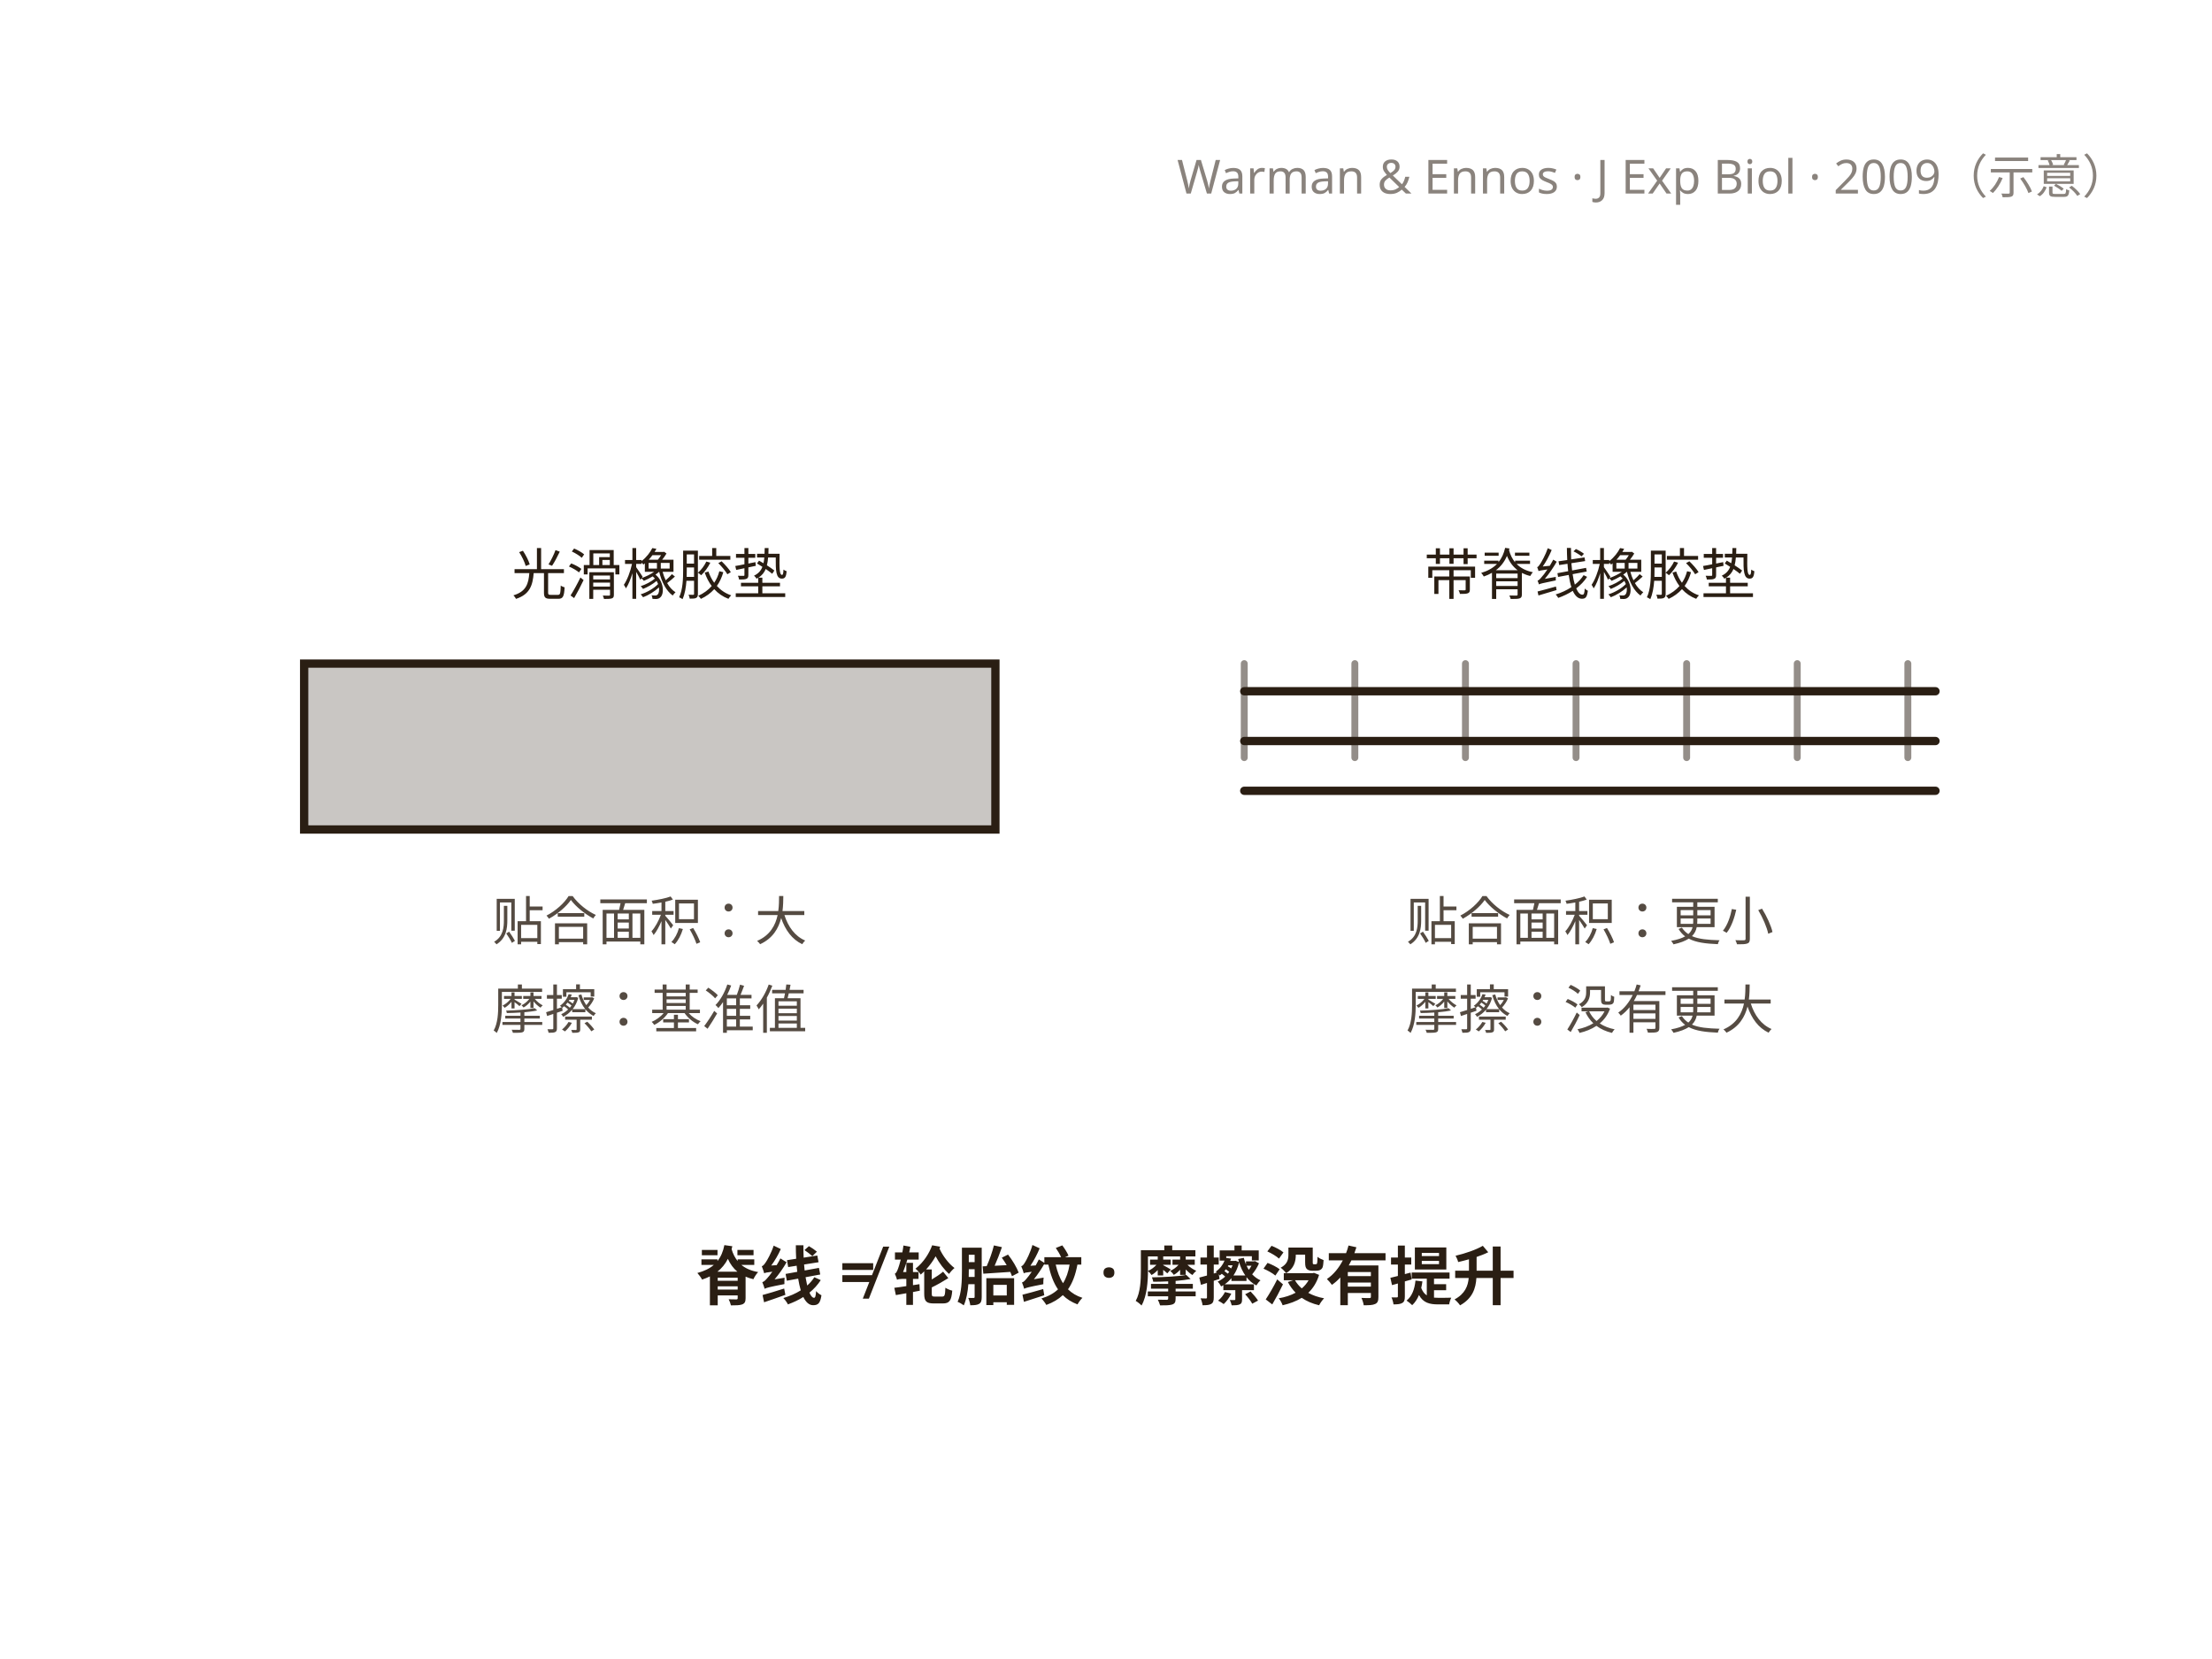
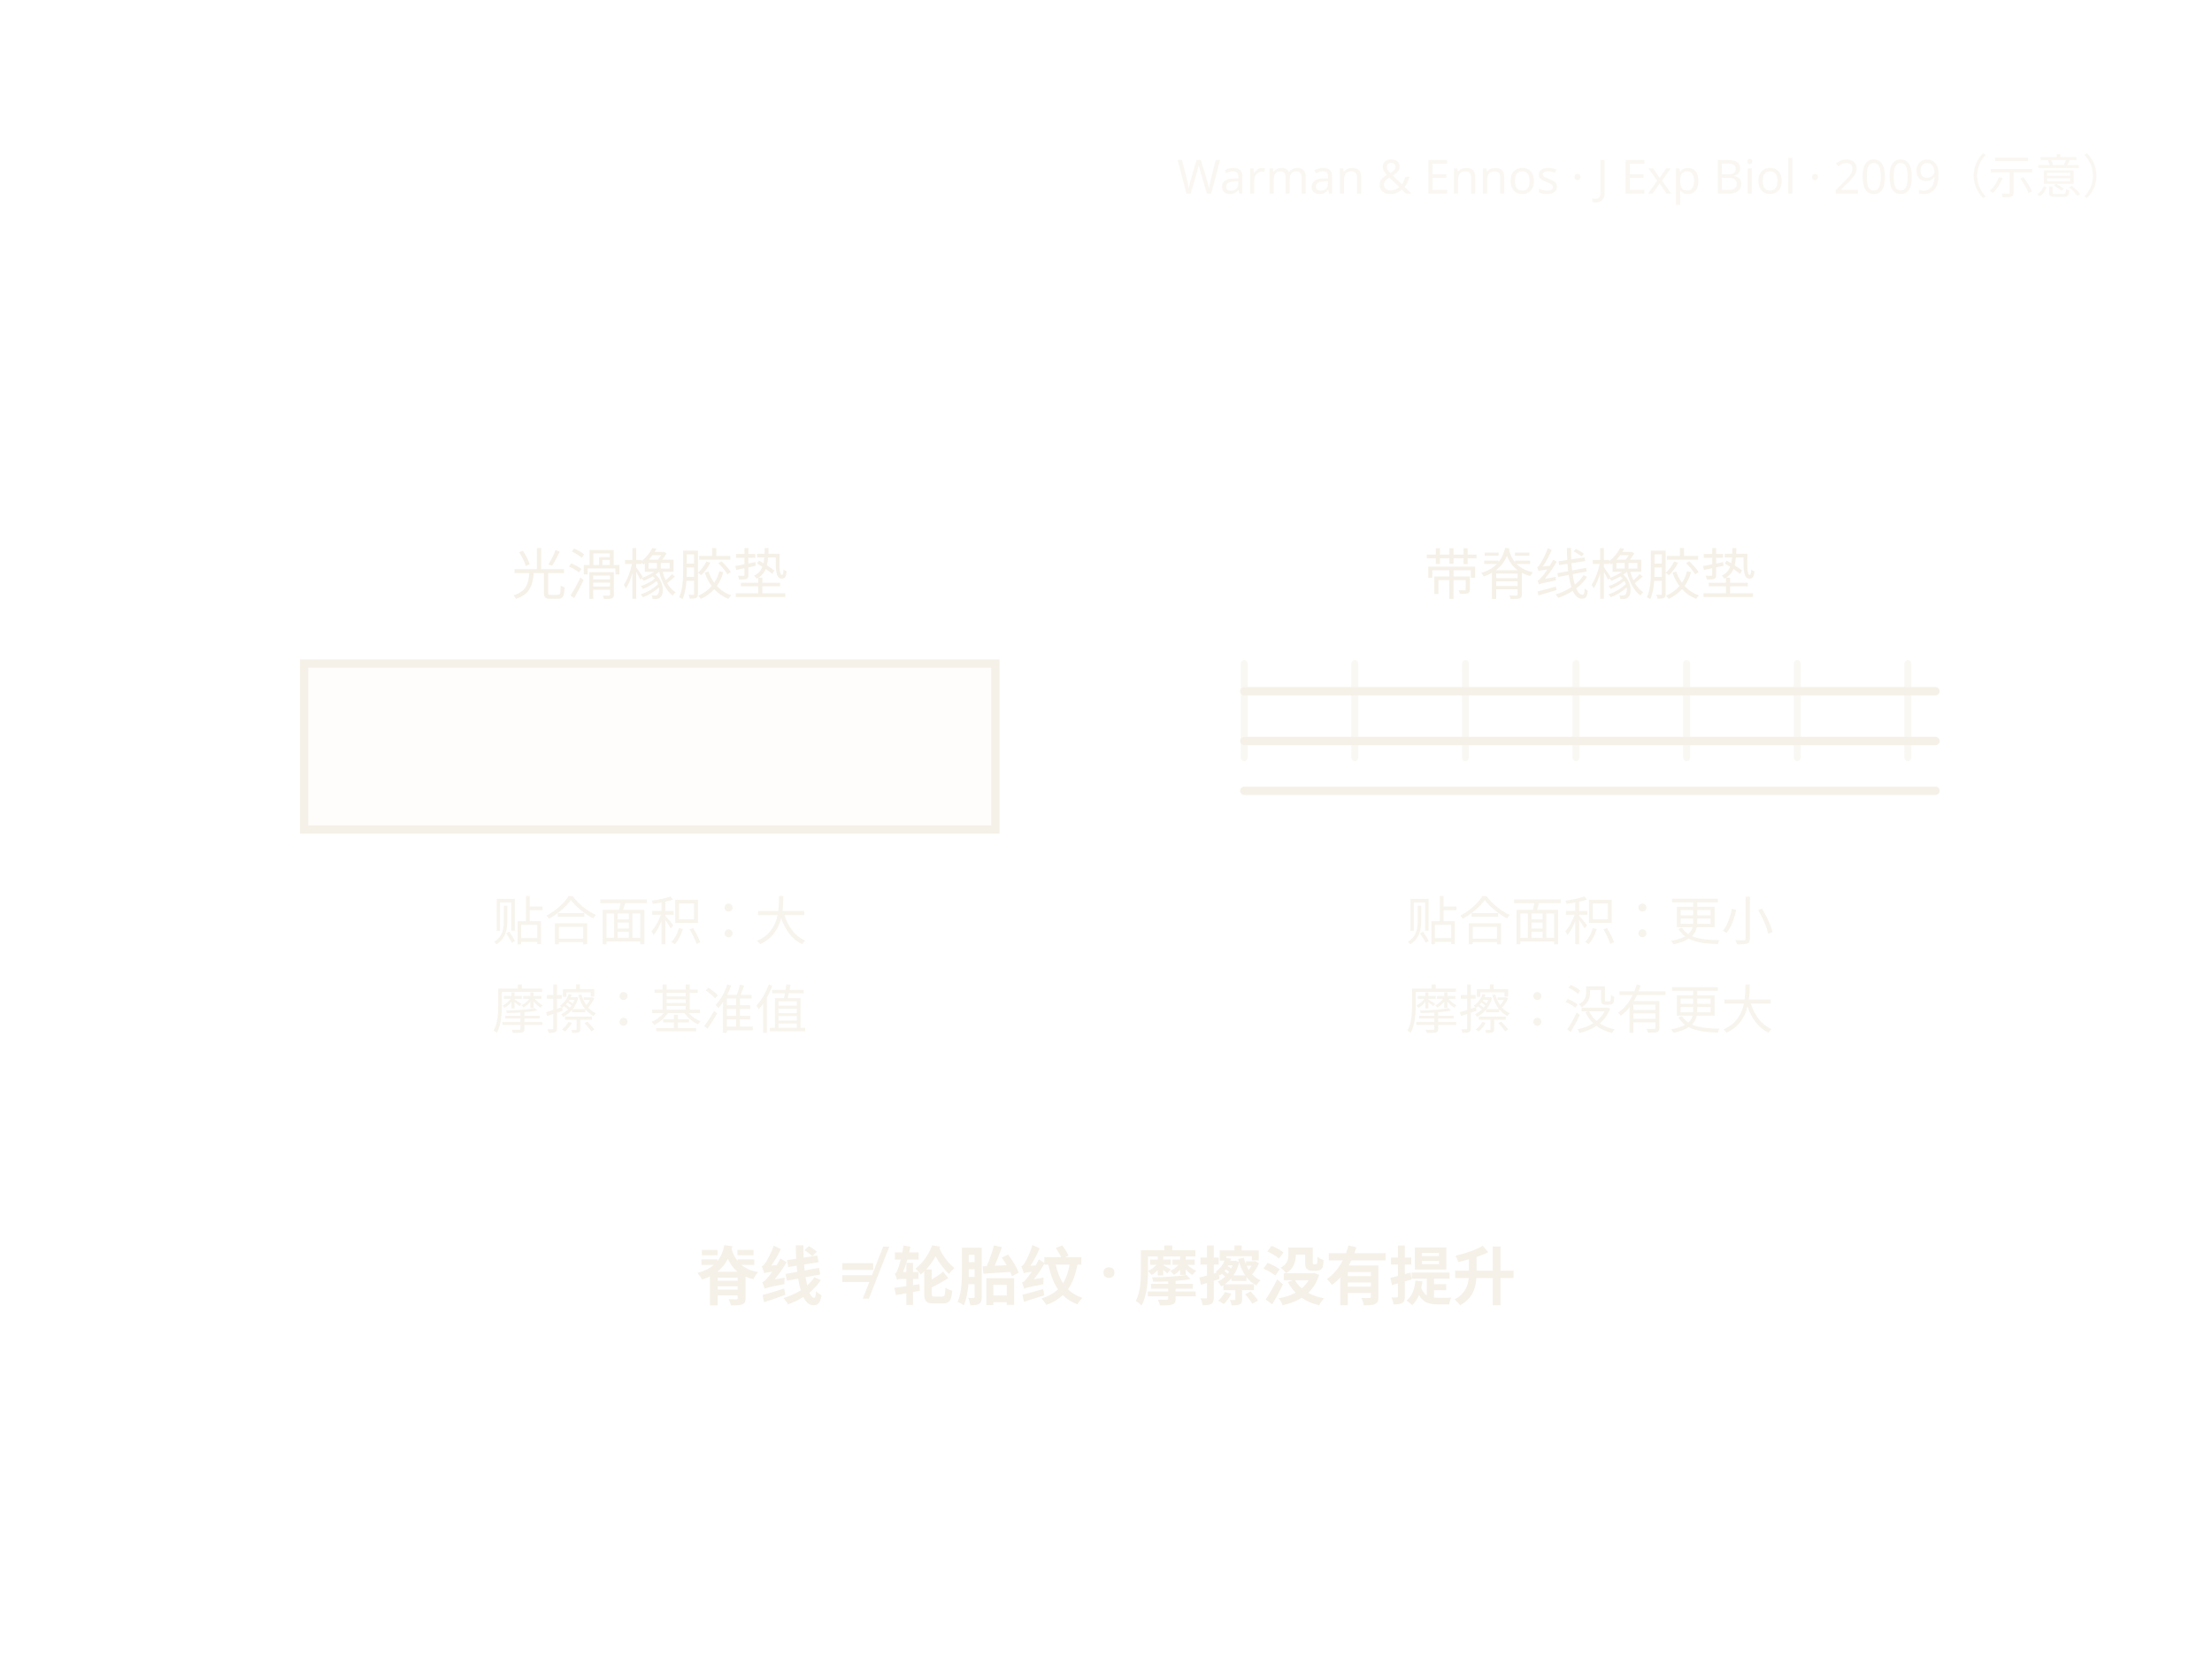
<svg xmlns="http://www.w3.org/2000/svg" viewBox="0 0 800 600" font-family="ui-sans-serif,'Noto Sans SC',sans-serif">
  <g fill="none" stroke-linecap="round">
-     <rect x="110" y="240" width="250" height="60" fill="rgba(42,30,19,.25)" stroke="#2a1e13" stroke-width="3" />
-     <text x="235" y="215" fill="#2a1e13" font-size="20" text-anchor="middle">光滑橡胶垫</text>
-     <text x="235" y="340" fill="#2a1e13" font-size="19" text-anchor="middle" opacity=".8">贴合面积：大</text>
-     <text x="235" y="372" fill="#2a1e13" font-size="19" text-anchor="middle" opacity=".8">摩擦：基准值</text>
-     <g stroke="#2a1e13" stroke-width="3">
+     <rect x="110" y="240" width="250" height="60" fill="rgba(245,241,232,.16)" stroke="#f5f1e8" stroke-width="3" />
+     <text x="235" y="215" fill="#f5f1e8" font-size="20" text-anchor="middle">光滑橡胶垫</text>
+     <text x="235" y="340" fill="#f5f1e8" font-size="19" text-anchor="middle" opacity=".8">贴合面积：大</text>
+     <text x="235" y="372" fill="#f5f1e8" font-size="19" text-anchor="middle" opacity=".8">摩擦：基准值</text>
+     <g stroke="#f5f1e8" stroke-width="3">
      <path d="M450 250 h 250 M450 268 h 250 M450 286 h 250" />
    </g>
-     <g stroke="#2a1e13" stroke-width="2.5" opacity=".5">
+     <g stroke="#f5f1e8" stroke-width="2.5" opacity=".5">
      <path d="M450 240 v 34 M490 240 v 34 M530 240 v 34 M570 240 v 34 M610 240 v 34 M650 240 v 34 M690 240 v 34" />
    </g>
-     <text x="575" y="215" fill="#2a1e13" font-size="20" text-anchor="middle">带脊线橡胶垫</text>
-     <text x="575" y="340" fill="#2a1e13" font-size="19" text-anchor="middle" opacity=".8">贴合面积：更小</text>
-     <text x="575" y="372" fill="#2a1e13" font-size="19" text-anchor="middle" opacity=".8">摩擦：没有更大</text>
-     <text x="400" y="470" fill="#2a1e13" font-size="23" text-anchor="middle" font-weight="700">脊线 ≠ 轮胎纹 · 摩擦没有提升</text>
-     <text x="770" y="70" fill="#2a1e13" font-size="17" text-anchor="end" opacity=".55">Warman &amp; Ennos · J Exp Biol · 2009（示意）</text>
+     <text x="575" y="215" fill="#f5f1e8" font-size="20" text-anchor="middle">带脊线橡胶垫</text>
+     <text x="575" y="340" fill="#f5f1e8" font-size="19" text-anchor="middle" opacity=".8">贴合面积：更小</text>
+     <text x="575" y="372" fill="#f5f1e8" font-size="19" text-anchor="middle" opacity=".8">摩擦：没有更大</text>
+     <text x="400" y="470" fill="#f5f1e8" font-size="23" text-anchor="middle" font-weight="700">脊线 ≠ 轮胎纹 · 摩擦没有提升</text>
+     <text x="770" y="70" fill="#f5f1e8" font-size="17" text-anchor="end" opacity=".55">Warman &amp; Ennos · J Exp Biol · 2009（示意）</text>
  </g>
</svg>
